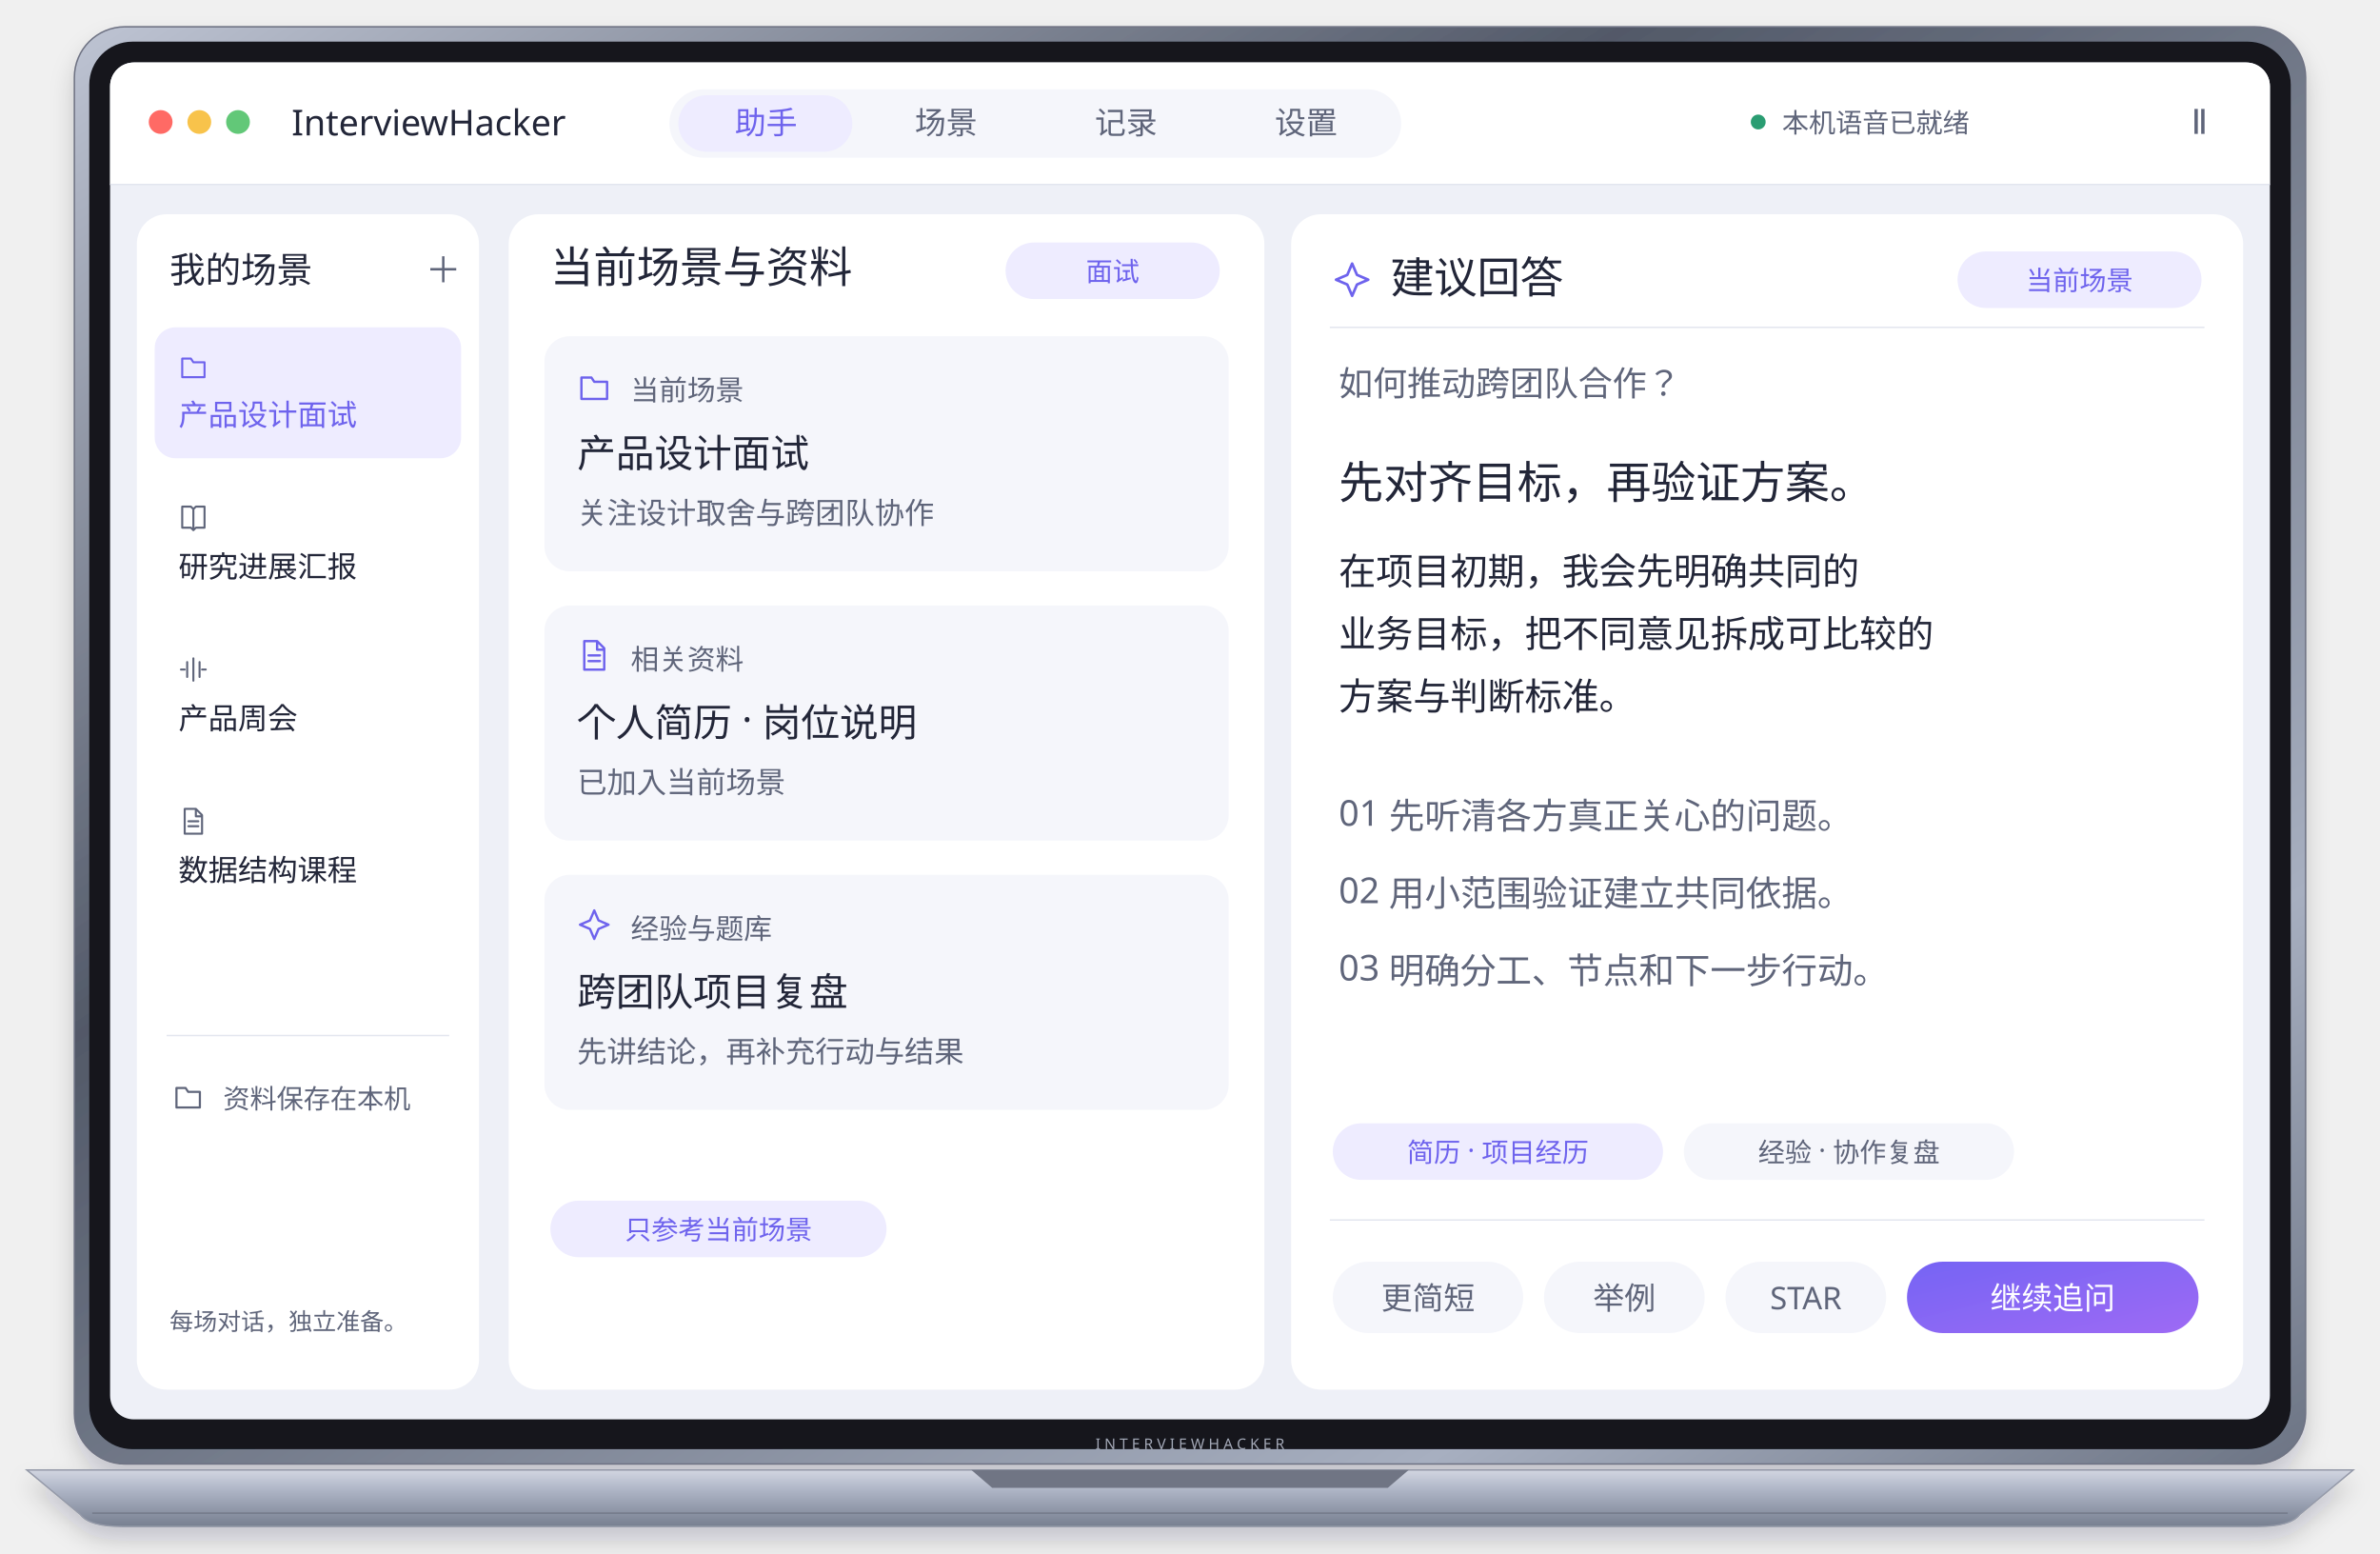
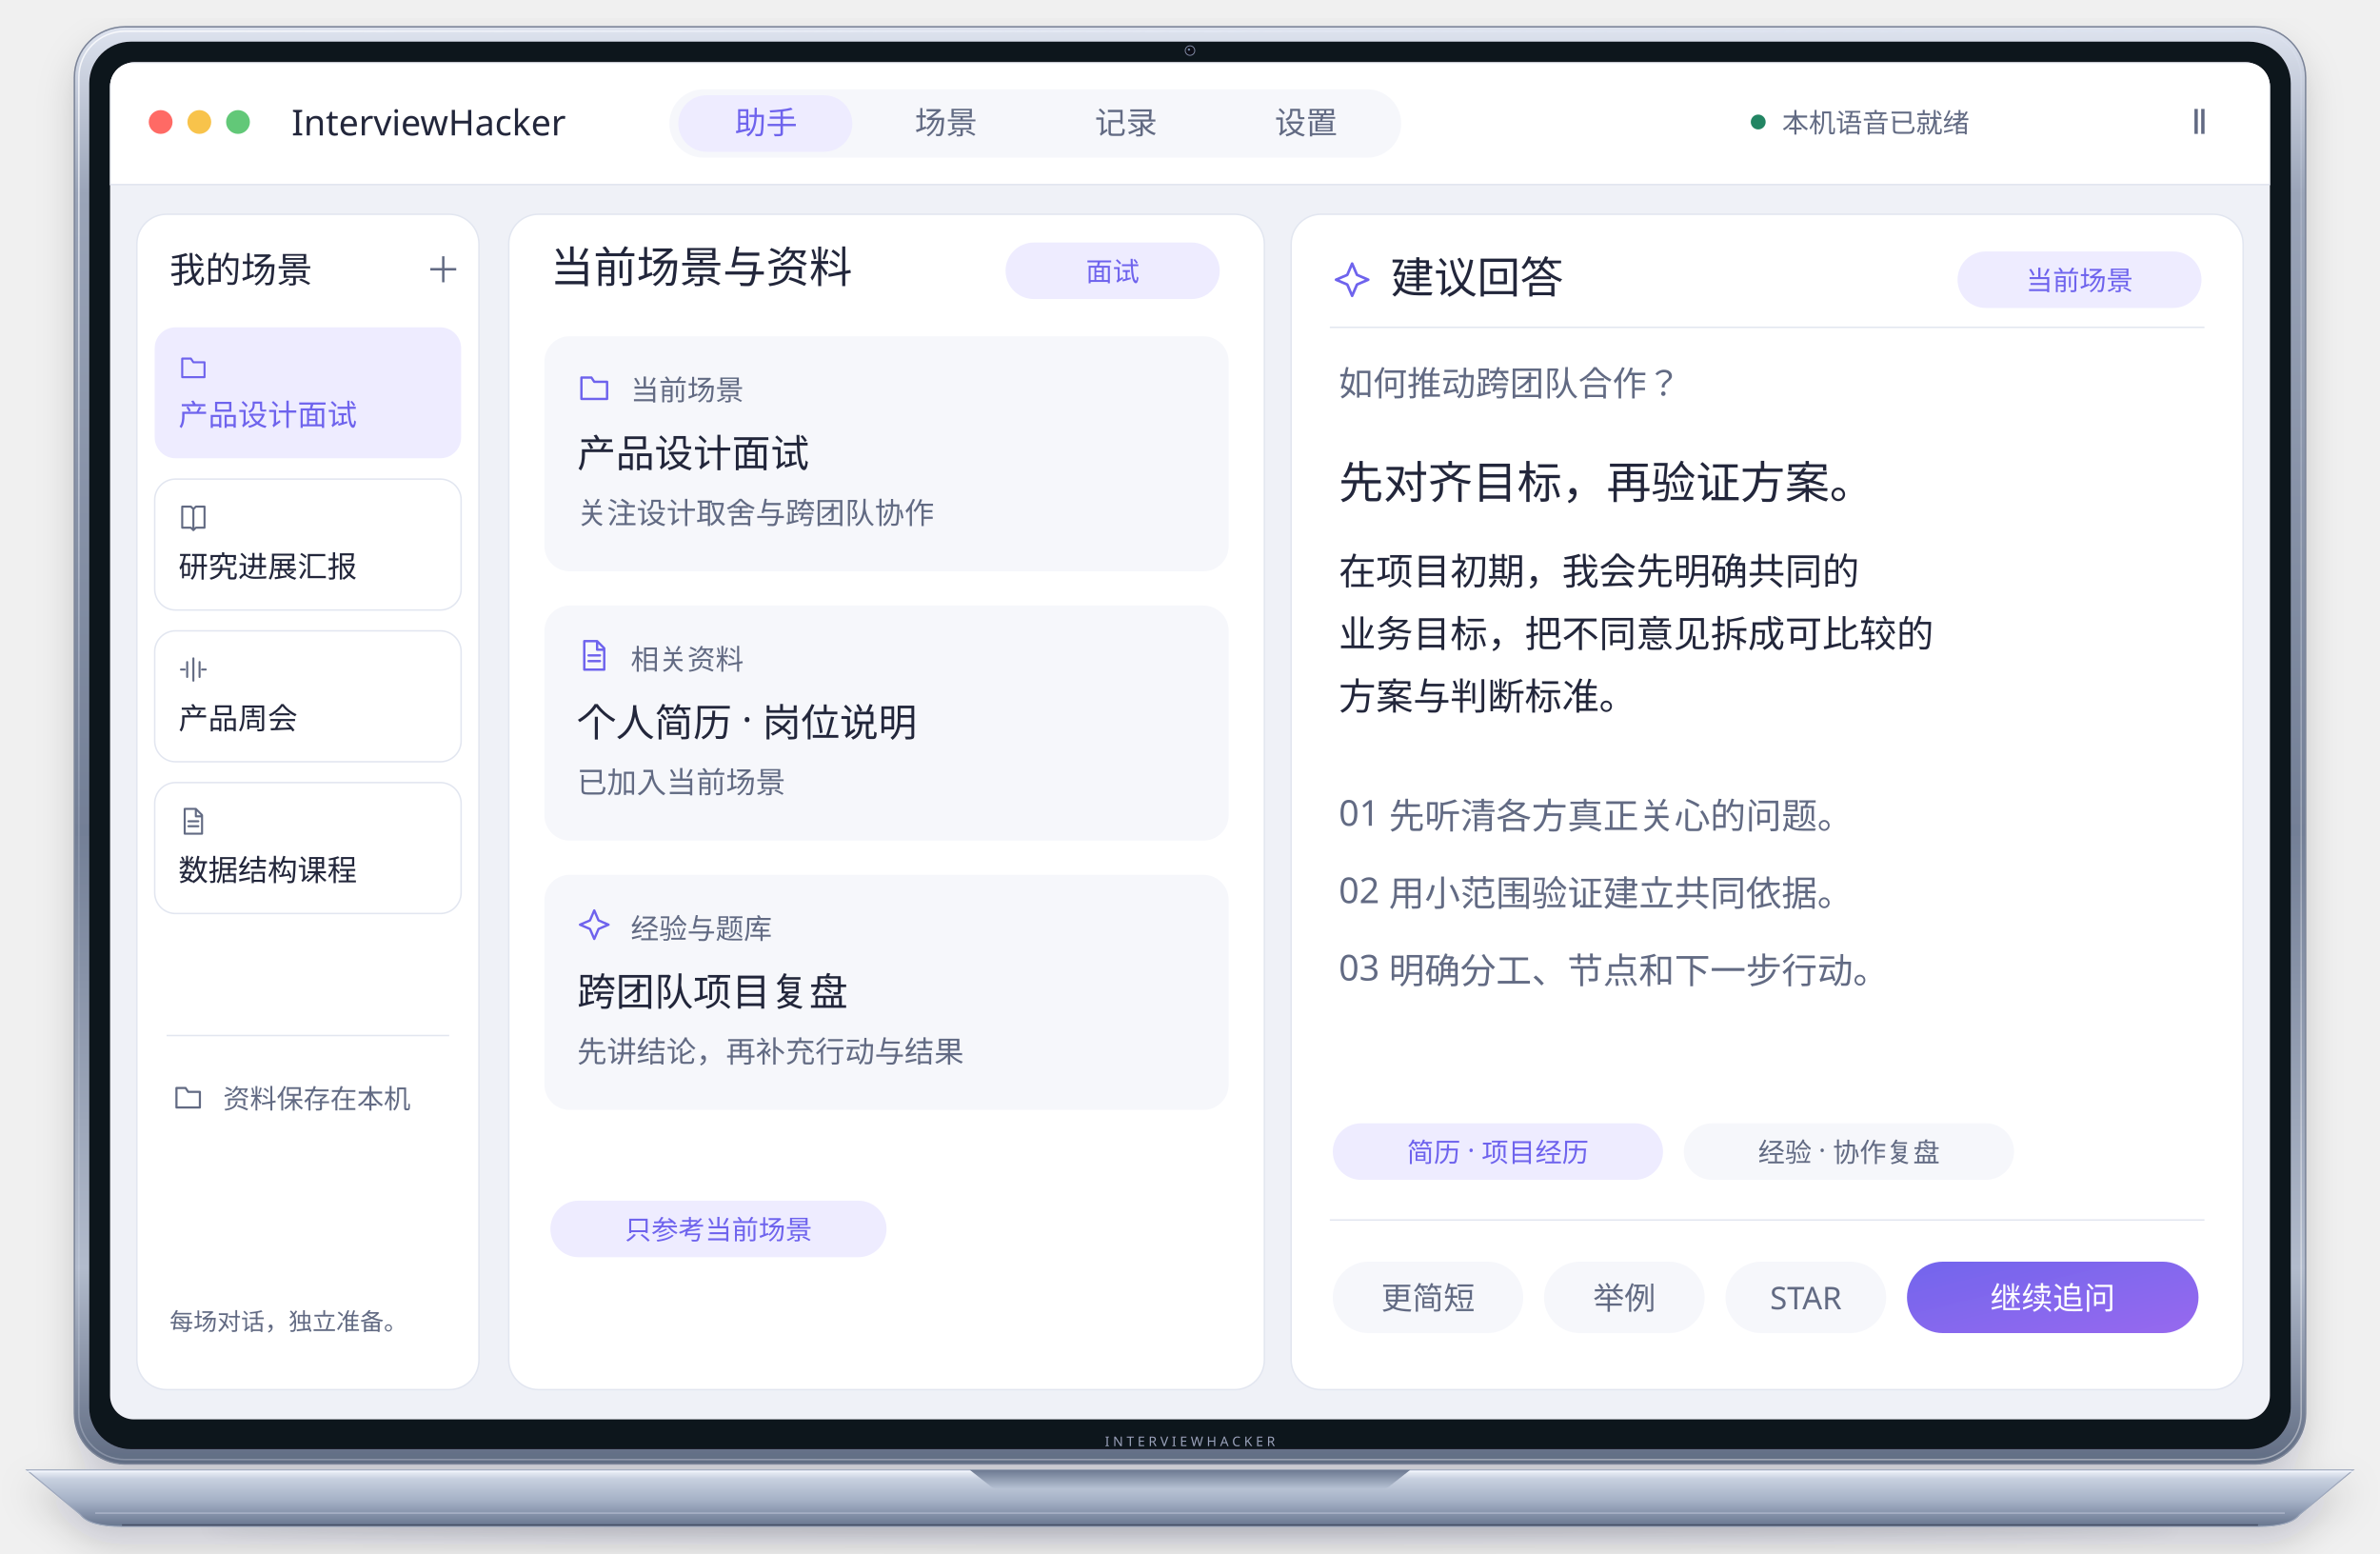
<svg xmlns="http://www.w3.org/2000/svg" width="1600" height="1044" viewBox="0 0 1600 1044" fill="none">
  <defs>
    <linearGradient id="accent" x1="0" y1="0" x2="1" y2="1">
-       <stop stop-color="#7564f4" />
-       <stop offset="1" stop-color="#9e6af4" />
+       <stop stop-color="#7265ed" />
+       <stop offset="1" stop-color="#9769ee" />
    </linearGradient>
-     <linearGradient id="metal" x1="0" y1="0" x2="1" y2="1">
-       <stop stop-color="#bfc5d4" />
-       <stop offset=".35" stop-color="#525968" />
-       <stop offset=".8" stop-color="#a7afc0" />
-       <stop offset="1" stop-color="#6b7383" />
+     <linearGradient id="metal" x1="0" y1="0" x2="0" y2="1">
+       <stop stop-color="#e1e6f1" />
+       <stop offset=".12" stop-color="#9aa4b8" />
+       <stop offset=".56" stop-color="#737f96" />
+       <stop offset=".86" stop-color="#b2bbcc" />
+       <stop offset="1" stop-color="#5d6980" />
+     </linearGradient>
+     <linearGradient id="rim-light" x1="0" y1="0" x2=".7" y2="1">
+       <stop stop-color="#fff" stop-opacity=".8" />
+       <stop offset=".42" stop-color="#e0e8fb" stop-opacity=".14" />
+       <stop offset="1" stop-color="#fff" stop-opacity=".4" />
    </linearGradient>
    <linearGradient id="base" x1="0" y1="0" x2="0" y2="1">
-       <stop stop-color="#d2d6e1" />
-       <stop offset=".35" stop-color="#aeb5c6" />
-       <stop offset="1" stop-color="#777f90" />
+       <stop stop-color="#f0f3fa" />
+       <stop offset=".16" stop-color="#c7d0df" />
+       <stop offset=".55" stop-color="#a4b0c5" />
+       <stop offset="1" stop-color="#67758f" />
+     </linearGradient>
+     <linearGradient id="notch" x1="0" y1="0" x2="0" y2="1">
+       <stop stop-color="#6c7991" />
+       <stop offset="1" stop-color="#b8c3d5" />
    </linearGradient>
    <clipPath id="display">
      <rect x="74" y="42" width="1452" height="912" rx="16" />
    </clipPath>
-     <filter id="device-shadow" x="-10%" y="-10%" width="120%" height="135%">
-       <feDropShadow dx="0" dy="9" stdDeviation="8" flood-color="#0e1427" flood-opacity=".18" />
+     <filter id="device-shadow" x="-8%" y="-6%" width="116%" height="126%">
+       <feDropShadow dx="0" dy="12" stdDeviation="12" flood-color="#0d1426" flood-opacity=".17" />
+     </filter>
+     <filter id="contact-shadow" x="-10%" y="-100%" width="120%" height="300%">
+       <feGaussianBlur stdDeviation="6" />
    </filter>
    <filter id="card-shadow" x="-20%" y="-20%" width="140%" height="160%">
-       <feDropShadow dx="0" dy="22" stdDeviation="22" flood-color="#0e1427" flood-opacity=".18" />
+       <feDropShadow dx="0" dy="15" stdDeviation="17" flood-color="#0d1426" flood-opacity=".16" />
    </filter>
    <filter id="phone-shadow" x="-20%" y="-10%" width="140%" height="130%">
-       <feDropShadow dx="0" dy="12" stdDeviation="10" flood-color="#0e1427" flood-opacity=".2" />
+       <feDropShadow dx="0" dy="12" stdDeviation="10" flood-color="#0d1426" flood-opacity=".18" />
    </filter>
  </defs>
  <g font-family="'HarmonyOS Sans SC','PingFang SC','Microsoft YaHei',sans-serif" text-rendering="geometricPrecision">
+     <ellipse cx="800" cy="1026" rx="660" ry="6" fill="#101626" opacity=".16" filter="url(#contact-shadow)" />
    <g filter="url(#device-shadow)">
-       <rect x="50" y="18" width="1500" height="966" rx="34" fill="url(#metal)" stroke="#6e7283" />
-       <rect x="60" y="28" width="1480" height="946" rx="29" fill="#12141b" stroke="none" />
+       <rect x="50" y="18" width="1500" height="966" rx="34" fill="url(#metal)" stroke="#7b8498" />
+       <rect x="53" y="21" width="1494" height="960" rx="31" fill="none" stroke="url(#rim-light)" />
+       <rect x="60" y="28" width="1480" height="946" rx="28" fill="#10131b" stroke="none" />
+       <path d="M87 42H1513" stroke="#bfc8db" stroke-opacity=".25" />
+       <circle cx="800" cy="34" r="3.2" fill="#090d15" stroke="#8491aa" stroke-width=".6" />
+       <circle cx="799.3" cy="33.3" r=".8" fill="#7186a5" />
      <g clip-path="url(#display)">
-         <rect x="74" y="42" width="1452" height="912" rx="16" fill="#eef0f7" stroke="none" />
-         <rect x="74" y="42" width="1452" height="82" rx="0" fill="#ffffff" stroke="none" />
-         <path d="M74 124H1526" stroke="#e3e6ef" />
+         <rect x="74" y="42" width="1452" height="912" rx="16" fill="#eff1f7" stroke="none" />
+         <rect x="74" y="42" width="1452" height="82" rx="0" fill="#ffffff" stroke="#e2e6f0" />
+         <path d="M74 124H1526" stroke="#e2e6f0" />
        <circle cx="108" cy="82" r="8" fill="#ff6a65" />
        <circle cx="134" cy="82" r="8" fill="#f8c34b" />
        <circle cx="160" cy="82" r="8" fill="#62c878" />
-         <text x="196" y="91" font-size="24" font-weight="500" fill="#222538">InterviewHacker</text>
-         <rect x="450" y="60" width="492" height="46" rx="23" fill="#f5f6fb" stroke="none" />
+         <text x="196" y="91" font-size="24" font-weight="500" fill="#24283b">InterviewHacker</text>
+         <rect x="450" y="60" width="492" height="46" rx="23" fill="#f6f7fb" stroke="none" />
        <rect x="456" y="64" width="117" height="38" rx="19" fill="#eeecff" stroke="none" />
        <text x="515" y="90" font-size="21" font-weight="500" fill="#6e63ed" text-anchor="middle">助手</text>
-         <text x="636" y="90" font-size="21" font-weight="500" fill="#5f657a" text-anchor="middle">场景</text>
-         <text x="757" y="90" font-size="21" font-weight="500" fill="#5f657a" text-anchor="middle">记录</text>
-         <text x="878" y="90" font-size="21" font-weight="500" fill="#5f657a" text-anchor="middle">设置</text>
-         <circle cx="1182" cy="82" r="5" fill="#2b9d72" />
-         <text x="1198" y="89" font-size="18" font-weight="400" fill="#5f657a">本机语音已就绪</text>
-         <text x="1473" y="90" font-size="23" font-weight="400" fill="#5f657a">Ⅱ</text>
-         <rect x="92" y="144" width="230" height="790" rx="20" fill="#ffffff" stroke="none" />
-         <text x="114" y="190" font-size="24" font-weight="500" fill="#222538">我的场景</text>
-         <text x="286" y="190" font-size="24" font-weight="400" fill="#5f657a">＋</text>
+         <text x="636" y="90" font-size="21" font-weight="500" fill="#626b83" text-anchor="middle">场景</text>
+         <text x="757" y="90" font-size="21" font-weight="500" fill="#626b83" text-anchor="middle">记录</text>
+         <text x="878" y="90" font-size="21" font-weight="500" fill="#626b83" text-anchor="middle">设置</text>
+         <circle cx="1182" cy="82" r="5" fill="#248563" />
+         <text x="1198" y="89" font-size="18" font-weight="400" fill="#626b83">本机语音已就绪</text>
+         <text x="1473" y="90" font-size="23" font-weight="400" fill="#626b83">Ⅱ</text>
+         <rect x="92" y="144" width="230" height="790" rx="20" fill="#ffffff" stroke="#e2e6f0" />
+         <text x="114" y="190" font-size="24" font-weight="500" fill="#24283b">我的场景</text>
+         <text x="286" y="190" font-size="24" font-weight="400" fill="#626b83">＋</text>
        <rect x="104" y="220" width="206" height="88" rx="14" fill="#eeecff" stroke="none" />
        <g transform="translate(120 236) scale(0.8333333)" fill="none" stroke="#6e63ed" stroke-width="1.65" stroke-linecap="round" stroke-linejoin="round">
          <path d="M3 6h7l2 3h9v12H3z" />
        </g>
        <text x="120" y="286" font-size="20" font-weight="500" fill="#6e63ed">产品设计面试</text>
-         <rect x="104" y="322" width="206" height="88" rx="14" fill="#ffffff" stroke="none" />
-         <g transform="translate(120 338) scale(0.8333333)" fill="none" stroke="#5f657a" stroke-width="1.65" stroke-linecap="round" stroke-linejoin="round">
+         <rect x="104" y="322" width="206" height="88" rx="14" fill="#ffffff" stroke="#e2e6f0" />
+         <g transform="translate(120 338) scale(0.8333333)" fill="none" stroke="#626b83" stroke-width="1.65" stroke-linecap="round" stroke-linejoin="round">
          <path d="M3 3h7l2 2 2-2h7v17h-7l-2 2-2-2H3zM12 5v17" />
        </g>
-         <text x="120" y="388" font-size="20" font-weight="400" fill="#222538">研究进展汇报</text>
-         <rect x="104" y="424" width="206" height="88" rx="14" fill="#ffffff" stroke="none" />
-         <g transform="translate(120 440) scale(0.8333333)" fill="none" stroke="#5f657a" stroke-width="1.65" stroke-linecap="round" stroke-linejoin="round">
+         <text x="120" y="388" font-size="20" font-weight="400" fill="#24283b">研究进展汇报</text>
+         <rect x="104" y="424" width="206" height="88" rx="14" fill="#ffffff" stroke="#e2e6f0" />
+         <g transform="translate(120 440) scale(0.8333333)" fill="none" stroke="#626b83" stroke-width="1.65" stroke-linecap="round" stroke-linejoin="round">
          <path d="M2 12h3m2-6v12m5-15v18m5-15v12m2-6h3" />
        </g>
-         <text x="120" y="490" font-size="20" font-weight="400" fill="#222538">产品周会</text>
-         <rect x="104" y="526" width="206" height="88" rx="14" fill="#ffffff" stroke="none" />
-         <g transform="translate(120 542) scale(0.8333333)" fill="none" stroke="#5f657a" stroke-width="1.65" stroke-linecap="round" stroke-linejoin="round">
+         <text x="120" y="490" font-size="20" font-weight="400" fill="#24283b">产品周会</text>
+         <rect x="104" y="526" width="206" height="88" rx="14" fill="#ffffff" stroke="#e2e6f0" />
+         <g transform="translate(120 542) scale(0.8333333)" fill="none" stroke="#626b83" stroke-width="1.65" stroke-linecap="round" stroke-linejoin="round">
          <path d="M5 2h9l5 5v15H5zM14 2v6h5M8 12h8M8 16h8" />
        </g>
-         <text x="120" y="592" font-size="20" font-weight="400" fill="#222538">数据结构课程</text>
-         <path d="M112 696H302" stroke="#e3e6ef" />
-         <g transform="translate(116 726) scale(0.875)" fill="none" stroke="#5f657a" stroke-width="1.65" stroke-linecap="round" stroke-linejoin="round">
+         <text x="120" y="592" font-size="20" font-weight="400" fill="#24283b">数据结构课程</text>
+         <path d="M112 696H302" stroke="#e2e6f0" />
+         <g transform="translate(116 726) scale(0.875)" fill="none" stroke="#626b83" stroke-width="1.65" stroke-linecap="round" stroke-linejoin="round">
          <path d="M3 6h7l2 3h9v12H3z" />
        </g>
-         <text x="150" y="745" font-size="18" font-weight="400" fill="#5f657a">资料保存在本机</text>
-         <text x="114" y="894" font-size="16" font-weight="400" fill="#5f657a">每场对话，独立准备。</text>
-         <rect x="342" y="144" width="508" height="790" rx="20" fill="#ffffff" stroke="none" />
-         <rect x="868" y="144" width="640" height="790" rx="20" fill="#ffffff" stroke="none" />
-         <text x="370" y="190" font-size="29" font-weight="500" fill="#222538">当前场景与资料</text>
+         <text x="150" y="745" font-size="18" font-weight="400" fill="#626b83">资料保存在本机</text>
+         <text x="114" y="894" font-size="16" font-weight="400" fill="#626b83">每场对话，独立准备。</text>
+         <rect x="342" y="144" width="508" height="790" rx="20" fill="#ffffff" stroke="#e2e6f0" />
+         <rect x="868" y="144" width="640" height="790" rx="20" fill="#ffffff" stroke="#e2e6f0" />
+         <text x="370" y="190" font-size="29" font-weight="500" fill="#24283b">当前场景与资料</text>
        <rect x="676" y="163" width="144" height="38" rx="19" fill="#eeecff" stroke="none" />
        <text x="748" y="189" font-size="18" font-weight="500" fill="#6e63ed" text-anchor="middle">面试</text>
-         <rect x="366" y="226" width="460" height="158" rx="17" fill="#f5f6fb" stroke="none" />
+         <rect x="366" y="226" width="460" height="158" rx="17" fill="#f6f7fb" stroke="none" />
        <g transform="translate(388 248) scale(0.9583333)" fill="none" stroke="#6e63ed" stroke-width="1.65" stroke-linecap="round" stroke-linejoin="round">
          <path d="M3 6h7l2 3h9v12H3z" />
        </g>
-         <text x="424" y="269" font-size="19" font-weight="400" fill="#5f657a">当前场景</text>
-         <text x="388" y="314" font-size="26" font-weight="500" fill="#222538">产品设计面试</text>
-         <text x="388" y="352" font-size="20" font-weight="400" fill="#5f657a">关注设计取舍与跨团队协作</text>
-         <rect x="366" y="407" width="460" height="158" rx="17" fill="#f5f6fb" stroke="none" />
+         <text x="424" y="269" font-size="19" font-weight="400" fill="#626b83">当前场景</text>
+         <text x="388" y="314" font-size="26" font-weight="500" fill="#24283b">产品设计面试</text>
+         <text x="388" y="352" font-size="20" font-weight="400" fill="#626b83">关注设计取舍与跨团队协作</text>
+         <rect x="366" y="407" width="460" height="158" rx="17" fill="#f6f7fb" stroke="none" />
        <g transform="translate(388 429) scale(0.9583333)" fill="none" stroke="#6e63ed" stroke-width="1.65" stroke-linecap="round" stroke-linejoin="round">
          <path d="M5 2h9l5 5v15H5zM14 2v6h5M8 12h8M8 16h8" />
        </g>
-         <text x="424" y="450" font-size="19" font-weight="400" fill="#5f657a">相关资料</text>
-         <text x="388" y="495" font-size="26" font-weight="500" fill="#222538">个人简历 · 岗位说明</text>
-         <text x="388" y="533" font-size="20" font-weight="400" fill="#5f657a">已加入当前场景</text>
-         <rect x="366" y="588" width="460" height="158" rx="17" fill="#f5f6fb" stroke="none" />
+         <text x="424" y="450" font-size="19" font-weight="400" fill="#626b83">相关资料</text>
+         <text x="388" y="495" font-size="26" font-weight="500" fill="#24283b">个人简历 · 岗位说明</text>
+         <text x="388" y="533" font-size="20" font-weight="400" fill="#626b83">已加入当前场景</text>
+         <rect x="366" y="588" width="460" height="158" rx="17" fill="#f6f7fb" stroke="none" />
        <g transform="translate(388 610) scale(0.9583333)" fill="none" stroke="#6e63ed" stroke-width="1.65" stroke-linecap="round" stroke-linejoin="round">
          <path d="m12 2 3 7 7 3-7 3-3 7-3-7-7-3 7-3z" />
        </g>
-         <text x="424" y="631" font-size="19" font-weight="400" fill="#5f657a">经验与题库</text>
-         <text x="388" y="676" font-size="26" font-weight="500" fill="#222538">跨团队项目复盘</text>
-         <text x="388" y="714" font-size="20" font-weight="400" fill="#5f657a">先讲结论，再补充行动与结果</text>
+         <text x="424" y="631" font-size="19" font-weight="400" fill="#626b83">经验与题库</text>
+         <text x="388" y="676" font-size="26" font-weight="500" fill="#24283b">跨团队项目复盘</text>
+         <text x="388" y="714" font-size="20" font-weight="400" fill="#626b83">先讲结论，再补充行动与结果</text>
        <rect x="370" y="807" width="226" height="38" rx="19" fill="#eeecff" stroke="none" />
        <text x="483" y="833" font-size="18" font-weight="500" fill="#6e63ed" text-anchor="middle">只参考当前场景</text>
        <g transform="translate(896 175) scale(1.083333)" fill="none" stroke="#6e63ed" stroke-width="1.65" stroke-linecap="round" stroke-linejoin="round">
          <path d="m12 2 3 7 7 3-7 3-3 7-3-7-7-3 7-3z" />
        </g>
-         <text x="935" y="197" font-size="29" font-weight="500" fill="#222538">建议回答</text>
+         <text x="935" y="197" font-size="29" font-weight="500" fill="#24283b">建议回答</text>
        <rect x="1316" y="169" width="164" height="38" rx="19" fill="#eeecff" stroke="none" />
        <text x="1398" y="195" font-size="18" font-weight="500" fill="#6e63ed" text-anchor="middle">当前场景</text>
-         <path d="M894 220H1482" stroke="#e3e6ef" />
-         <text x="900" y="266" font-size="23" font-weight="400" fill="#5f657a">如何推动跨团队合作？</text>
-         <text x="900" y="335" font-size="30" font-weight="500" fill="#222538">先对齐目标，再验证方案。</text>
-         <text x="900" y="393" font-size="25" font-weight="400" fill="#222538">在项目初期，我会先明确共同的</text>
-         <text x="900" y="435" font-size="25" font-weight="400" fill="#222538">业务目标，把不同意见拆成可比较的</text>
-         <text x="900" y="477" font-size="25" font-weight="400" fill="#222538">方案与判断标准。</text>
-         <text x="900" y="555" font-size="24" font-weight="400" fill="#5f657a">01   先听清各方真正关心的问题。</text>
-         <text x="900" y="607" font-size="24" font-weight="400" fill="#5f657a">02   用小范围验证建立共同依据。</text>
-         <text x="900" y="659" font-size="24" font-weight="400" fill="#5f657a">03   明确分工、节点和下一步行动。</text>
+         <path d="M894 220H1482" stroke="#e2e6f0" />
+         <text x="900" y="266" font-size="23" font-weight="400" fill="#626b83">如何推动跨团队合作？</text>
+         <text x="900" y="335" font-size="30" font-weight="500" fill="#24283b">先对齐目标，再验证方案。</text>
+         <text x="900" y="393" font-size="25" font-weight="400" fill="#24283b">在项目初期，我会先明确共同的</text>
+         <text x="900" y="435" font-size="25" font-weight="400" fill="#24283b">业务目标，把不同意见拆成可比较的</text>
+         <text x="900" y="477" font-size="25" font-weight="400" fill="#24283b">方案与判断标准。</text>
+         <text x="900" y="555" font-size="24" font-weight="400" fill="#626b83">01   先听清各方真正关心的问题。</text>
+         <text x="900" y="607" font-size="24" font-weight="400" fill="#626b83">02   用小范围验证建立共同依据。</text>
+         <text x="900" y="659" font-size="24" font-weight="400" fill="#626b83">03   明确分工、节点和下一步行动。</text>
        <rect x="896" y="755" width="222" height="38" rx="19" fill="#eeecff" stroke="none" />
        <text x="1007" y="781" font-size="18" font-weight="500" fill="#6e63ed" text-anchor="middle">简历 · 项目经历</text>
-         <rect x="1132" y="755" width="222" height="38" rx="19" fill="#f5f6fb" stroke="none" />
-         <text x="1243" y="781" font-size="18" font-weight="500" fill="#5f657a" text-anchor="middle">经验 · 协作复盘</text>
-         <path d="M894 820H1482" stroke="#e3e6ef" />
-         <rect x="896" y="848" width="128" height="48" rx="24" fill="#f5f6fb" stroke="none" />
-         <text x="960" y="880" font-size="21" font-weight="500" fill="#5f657a" text-anchor="middle">更简短</text>
-         <rect x="1038" y="848" width="108" height="48" rx="24" fill="#f5f6fb" stroke="none" />
-         <text x="1092" y="880" font-size="21" font-weight="500" fill="#5f657a" text-anchor="middle">举例</text>
-         <rect x="1160" y="848" width="108" height="48" rx="24" fill="#f5f6fb" stroke="none" />
-         <text x="1214" y="880" font-size="21" font-weight="500" fill="#5f657a" text-anchor="middle">STAR</text>
+         <rect x="1132" y="755" width="222" height="38" rx="19" fill="#f6f7fb" stroke="none" />
+         <text x="1243" y="781" font-size="18" font-weight="500" fill="#626b83" text-anchor="middle">经验 · 协作复盘</text>
+         <path d="M894 820H1482" stroke="#e2e6f0" />
+         <rect x="896" y="848" width="128" height="48" rx="24" fill="#f6f7fb" stroke="none" />
+         <text x="960" y="880" font-size="21" font-weight="500" fill="#626b83" text-anchor="middle">更简短</text>
+         <rect x="1038" y="848" width="108" height="48" rx="24" fill="#f6f7fb" stroke="none" />
+         <text x="1092" y="880" font-size="21" font-weight="500" fill="#626b83" text-anchor="middle">举例</text>
+         <rect x="1160" y="848" width="108" height="48" rx="24" fill="#f6f7fb" stroke="none" />
+         <text x="1214" y="880" font-size="21" font-weight="500" fill="#626b83" text-anchor="middle">STAR</text>
        <rect x="1282" y="848" width="196" height="48" rx="24" fill="url(#accent)" stroke="none" />
        <text x="1380" y="880" font-size="21" font-weight="500" fill="#fff" text-anchor="middle">继续追问</text>
      </g>
-       <text x="800" y="974" font-size="10" font-weight="500" fill="#a4a8b6" text-anchor="middle">I N T E R V I E W H A C K E R</text>
-       <path d="M18 988H1582L1546 1018Q1540 1026 1518 1026H82Q60 1026 54 1018Z" fill="url(#base)" stroke="#959aa9" />
-       <path d="M653 988H947L933 1000H667Z" fill="#707584" />
-       <path d="M62 1017H1538" stroke="#636978" opacity=".6" />
+       <path d="M88 44H1511" stroke="#fff" stroke-opacity=".18" />
+       <text x="800" y="972" font-size="9" font-weight="500" fill="#98a3ba" text-anchor="middle">I N T E R V I E W H A C K E R</text>
+       <path d="M18 988H1582L1546 1018Q1540 1026 1518 1026H82Q60 1026 54 1018Z" fill="url(#base)" stroke="#9ca6bb" stroke-width=".8" />
+       <path d="M18 989H1582" stroke="#f4f6fd" stroke-opacity=".8" />
+       <path d="M652 988H948L934 999Q932 1001 926 1001H674Q668 1001 666 999Z" fill="url(#notch)" />
+       <path d="M64 1017H1536" stroke="#f0f3fc" stroke-opacity=".34" />
+       <path d="M82 1025H1518" stroke="#3a4356" stroke-opacity=".74" />
    </g>
  </g>
</svg>
